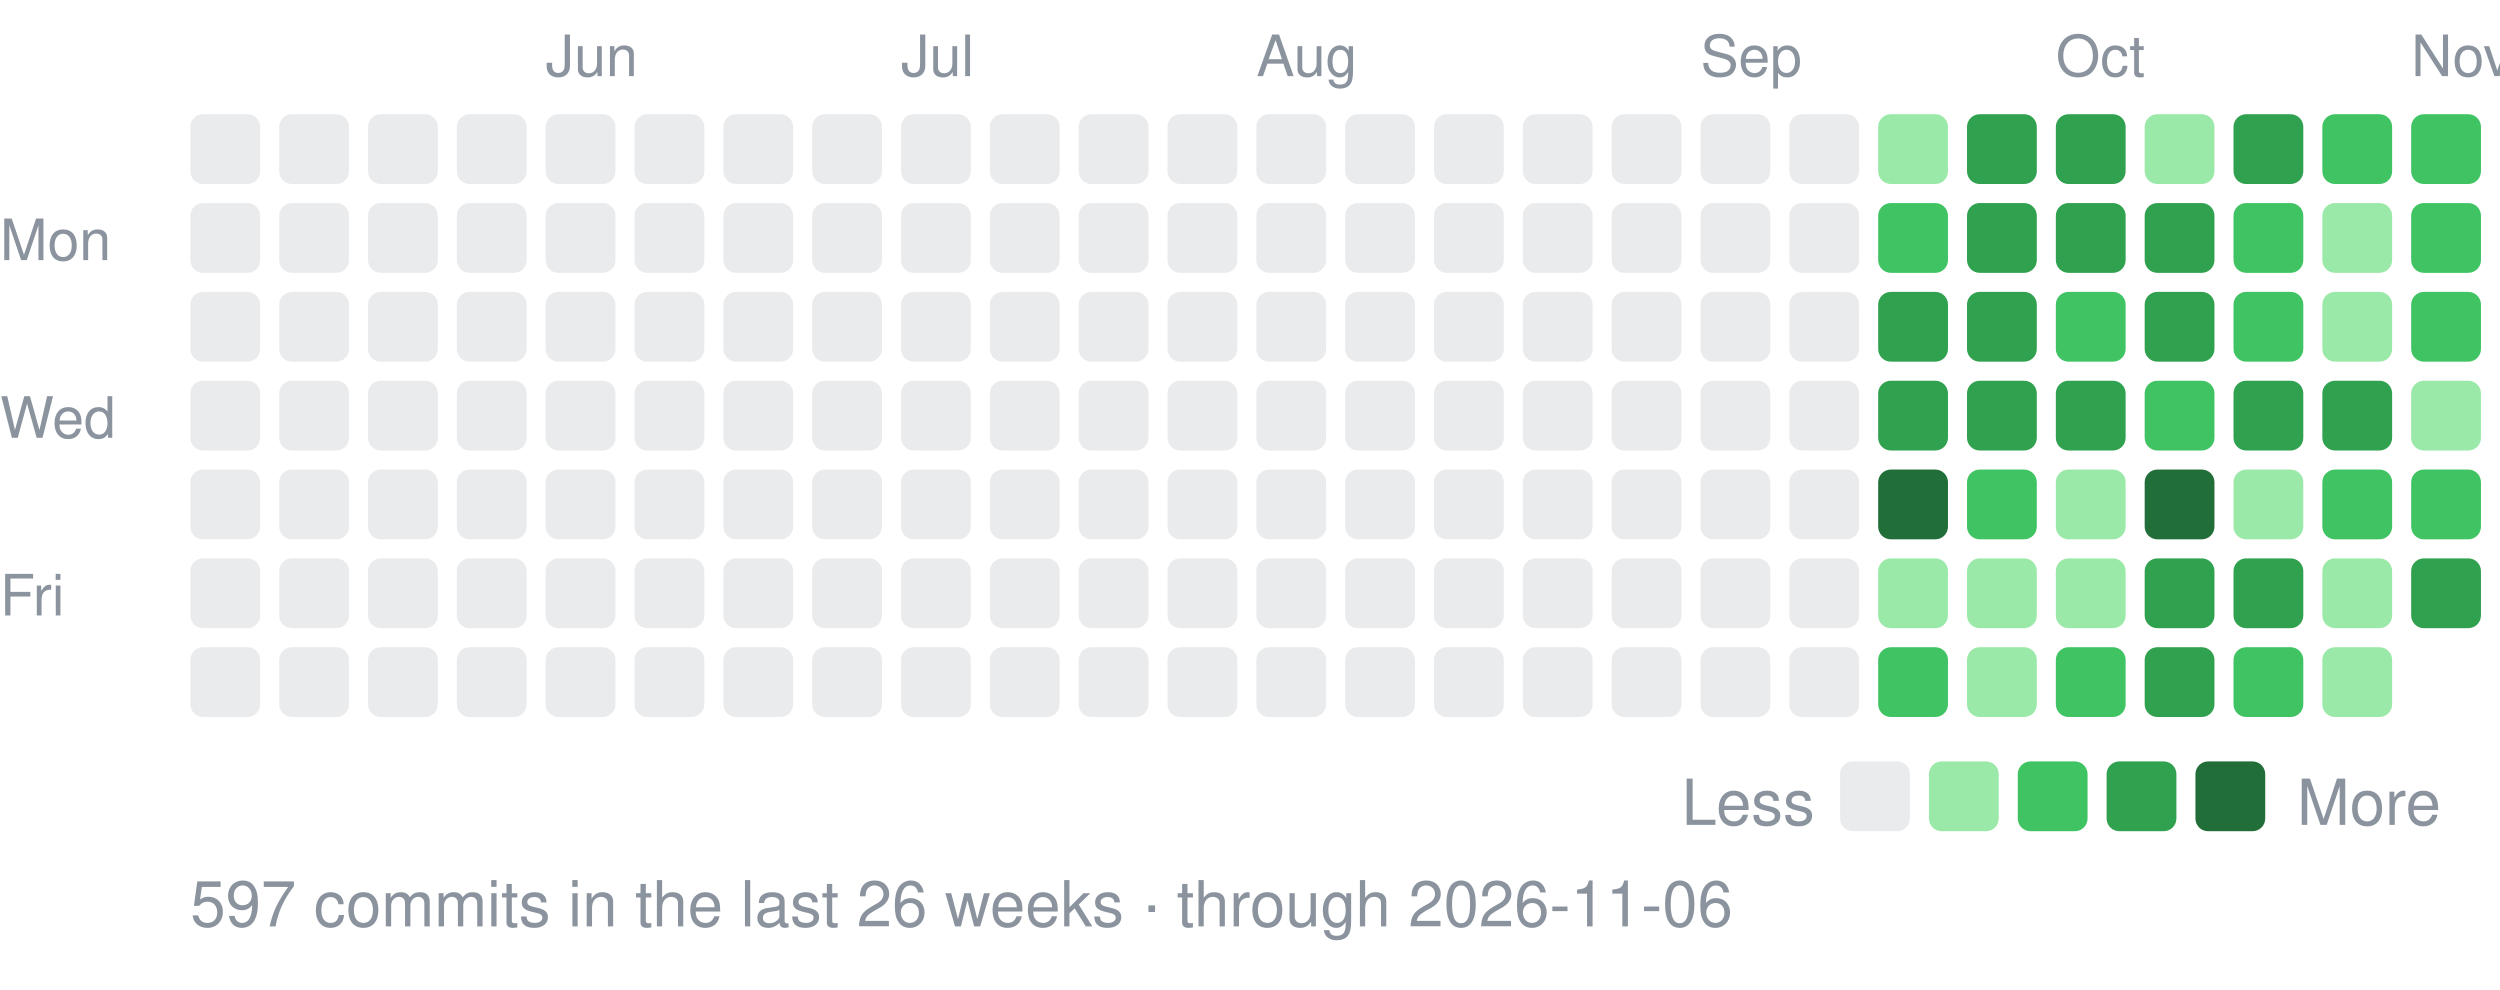
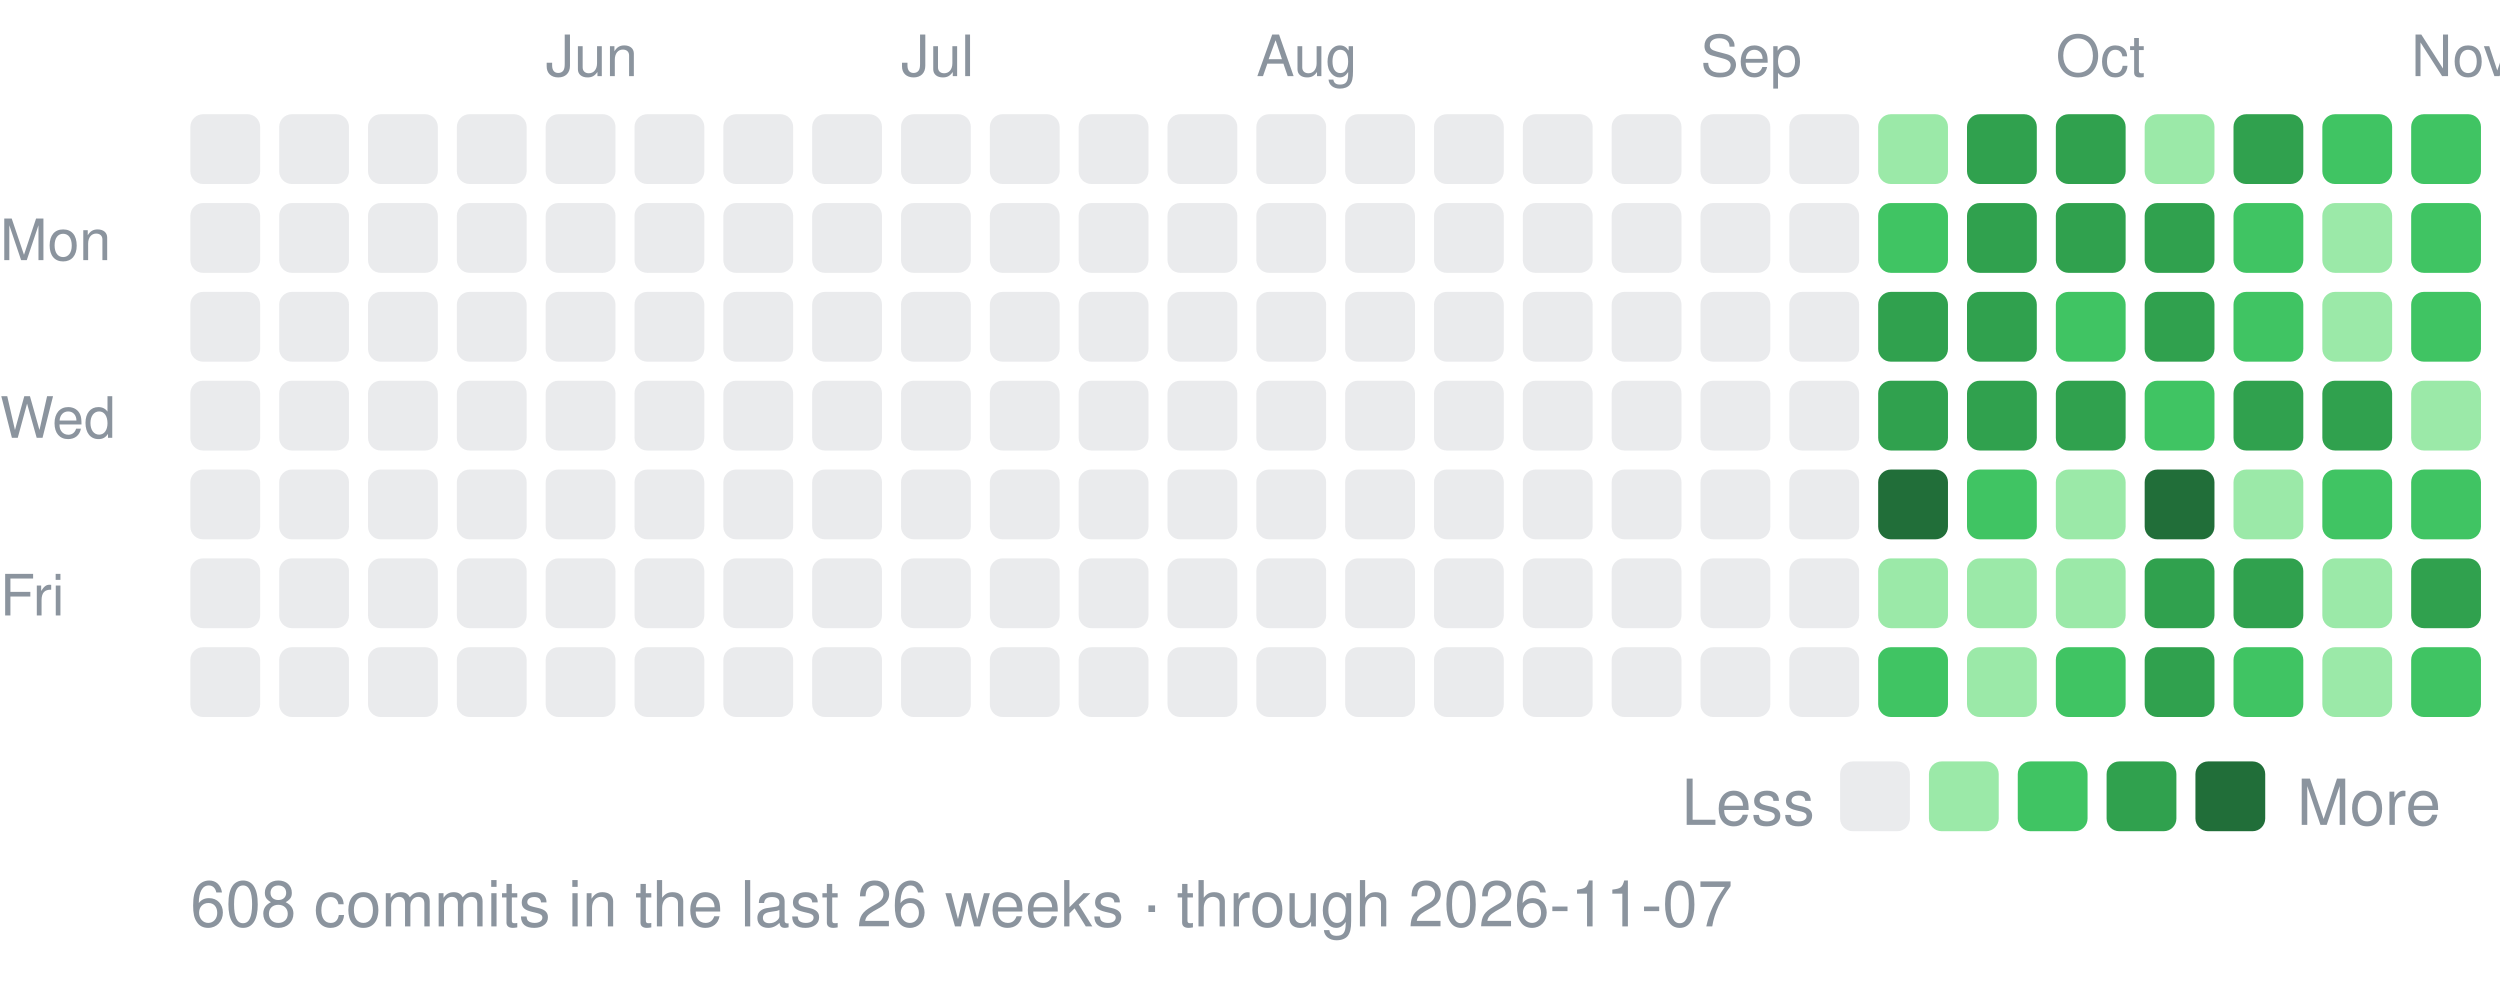
<svg xmlns="http://www.w3.org/2000/svg" width="394" height="156" viewBox="0 0 394 156" role="img">
  <g font-family="-apple-system,BlinkMacSystemFont,Segoe UI,Helvetica,Arial,PingFang SC,sans-serif" font-size="9" fill="#8b949e">
    <text x="86" y="12">Jun</text>
    <text x="142" y="12">Jul</text>
    <text x="198" y="12">Aug</text>
    <text x="268" y="12">Sep</text>
    <text x="324" y="12">Oct</text>
    <text x="380" y="12">Nov</text>
    <text x="0" y="41">Mon</text>
    <text x="0" y="69">Wed</text>
    <text x="0" y="97">Fri</text>
  </g>
  <rect x="30" y="18" width="11" height="11" rx="2" fill="rgba(139,148,158,0.18)" />
  <rect x="30" y="32" width="11" height="11" rx="2" fill="rgba(139,148,158,0.18)" />
  <rect x="30" y="46" width="11" height="11" rx="2" fill="rgba(139,148,158,0.18)" />
  <rect x="30" y="60" width="11" height="11" rx="2" fill="rgba(139,148,158,0.18)" />
  <rect x="30" y="74" width="11" height="11" rx="2" fill="rgba(139,148,158,0.18)" />
  <rect x="30" y="88" width="11" height="11" rx="2" fill="rgba(139,148,158,0.18)" />
  <rect x="30" y="102" width="11" height="11" rx="2" fill="rgba(139,148,158,0.18)" />
  <rect x="44" y="18" width="11" height="11" rx="2" fill="rgba(139,148,158,0.18)" />
  <rect x="44" y="32" width="11" height="11" rx="2" fill="rgba(139,148,158,0.18)" />
  <rect x="44" y="46" width="11" height="11" rx="2" fill="rgba(139,148,158,0.18)" />
  <rect x="44" y="60" width="11" height="11" rx="2" fill="rgba(139,148,158,0.18)" />
  <rect x="44" y="74" width="11" height="11" rx="2" fill="rgba(139,148,158,0.18)" />
  <rect x="44" y="88" width="11" height="11" rx="2" fill="rgba(139,148,158,0.18)" />
  <rect x="44" y="102" width="11" height="11" rx="2" fill="rgba(139,148,158,0.18)" />
  <rect x="58" y="18" width="11" height="11" rx="2" fill="rgba(139,148,158,0.18)" />
  <rect x="58" y="32" width="11" height="11" rx="2" fill="rgba(139,148,158,0.18)" />
  <rect x="58" y="46" width="11" height="11" rx="2" fill="rgba(139,148,158,0.18)" />
  <rect x="58" y="60" width="11" height="11" rx="2" fill="rgba(139,148,158,0.18)" />
  <rect x="58" y="74" width="11" height="11" rx="2" fill="rgba(139,148,158,0.18)" />
  <rect x="58" y="88" width="11" height="11" rx="2" fill="rgba(139,148,158,0.18)" />
  <rect x="58" y="102" width="11" height="11" rx="2" fill="rgba(139,148,158,0.18)" />
  <rect x="72" y="18" width="11" height="11" rx="2" fill="rgba(139,148,158,0.18)" />
  <rect x="72" y="32" width="11" height="11" rx="2" fill="rgba(139,148,158,0.18)" />
  <rect x="72" y="46" width="11" height="11" rx="2" fill="rgba(139,148,158,0.18)" />
  <rect x="72" y="60" width="11" height="11" rx="2" fill="rgba(139,148,158,0.18)" />
  <rect x="72" y="74" width="11" height="11" rx="2" fill="rgba(139,148,158,0.18)" />
  <rect x="72" y="88" width="11" height="11" rx="2" fill="rgba(139,148,158,0.18)" />
  <rect x="72" y="102" width="11" height="11" rx="2" fill="rgba(139,148,158,0.18)" />
  <rect x="86" y="18" width="11" height="11" rx="2" fill="rgba(139,148,158,0.18)" />
  <rect x="86" y="32" width="11" height="11" rx="2" fill="rgba(139,148,158,0.18)" />
  <rect x="86" y="46" width="11" height="11" rx="2" fill="rgba(139,148,158,0.18)" />
  <rect x="86" y="60" width="11" height="11" rx="2" fill="rgba(139,148,158,0.18)" />
  <rect x="86" y="74" width="11" height="11" rx="2" fill="rgba(139,148,158,0.18)" />
  <rect x="86" y="88" width="11" height="11" rx="2" fill="rgba(139,148,158,0.18)" />
  <rect x="86" y="102" width="11" height="11" rx="2" fill="rgba(139,148,158,0.18)" />
  <rect x="100" y="18" width="11" height="11" rx="2" fill="rgba(139,148,158,0.18)" />
  <rect x="100" y="32" width="11" height="11" rx="2" fill="rgba(139,148,158,0.18)" />
  <rect x="100" y="46" width="11" height="11" rx="2" fill="rgba(139,148,158,0.18)" />
  <rect x="100" y="60" width="11" height="11" rx="2" fill="rgba(139,148,158,0.18)" />
  <rect x="100" y="74" width="11" height="11" rx="2" fill="rgba(139,148,158,0.18)" />
  <rect x="100" y="88" width="11" height="11" rx="2" fill="rgba(139,148,158,0.18)" />
  <rect x="100" y="102" width="11" height="11" rx="2" fill="rgba(139,148,158,0.18)" />
  <rect x="114" y="18" width="11" height="11" rx="2" fill="rgba(139,148,158,0.18)" />
  <rect x="114" y="32" width="11" height="11" rx="2" fill="rgba(139,148,158,0.18)" />
  <rect x="114" y="46" width="11" height="11" rx="2" fill="rgba(139,148,158,0.18)" />
  <rect x="114" y="60" width="11" height="11" rx="2" fill="rgba(139,148,158,0.18)" />
  <rect x="114" y="74" width="11" height="11" rx="2" fill="rgba(139,148,158,0.18)" />
  <rect x="114" y="88" width="11" height="11" rx="2" fill="rgba(139,148,158,0.18)" />
  <rect x="114" y="102" width="11" height="11" rx="2" fill="rgba(139,148,158,0.18)" />
  <rect x="128" y="18" width="11" height="11" rx="2" fill="rgba(139,148,158,0.18)" />
  <rect x="128" y="32" width="11" height="11" rx="2" fill="rgba(139,148,158,0.18)" />
  <rect x="128" y="46" width="11" height="11" rx="2" fill="rgba(139,148,158,0.18)" />
  <rect x="128" y="60" width="11" height="11" rx="2" fill="rgba(139,148,158,0.18)" />
  <rect x="128" y="74" width="11" height="11" rx="2" fill="rgba(139,148,158,0.18)" />
  <rect x="128" y="88" width="11" height="11" rx="2" fill="rgba(139,148,158,0.18)" />
  <rect x="128" y="102" width="11" height="11" rx="2" fill="rgba(139,148,158,0.18)" />
  <rect x="142" y="18" width="11" height="11" rx="2" fill="rgba(139,148,158,0.18)" />
  <rect x="142" y="32" width="11" height="11" rx="2" fill="rgba(139,148,158,0.18)" />
  <rect x="142" y="46" width="11" height="11" rx="2" fill="rgba(139,148,158,0.18)" />
  <rect x="142" y="60" width="11" height="11" rx="2" fill="rgba(139,148,158,0.18)" />
  <rect x="142" y="74" width="11" height="11" rx="2" fill="rgba(139,148,158,0.18)" />
  <rect x="142" y="88" width="11" height="11" rx="2" fill="rgba(139,148,158,0.18)" />
  <rect x="142" y="102" width="11" height="11" rx="2" fill="rgba(139,148,158,0.18)" />
  <rect x="156" y="18" width="11" height="11" rx="2" fill="rgba(139,148,158,0.18)" />
  <rect x="156" y="32" width="11" height="11" rx="2" fill="rgba(139,148,158,0.18)" />
  <rect x="156" y="46" width="11" height="11" rx="2" fill="rgba(139,148,158,0.18)" />
  <rect x="156" y="60" width="11" height="11" rx="2" fill="rgba(139,148,158,0.18)" />
  <rect x="156" y="74" width="11" height="11" rx="2" fill="rgba(139,148,158,0.18)" />
  <rect x="156" y="88" width="11" height="11" rx="2" fill="rgba(139,148,158,0.18)" />
  <rect x="156" y="102" width="11" height="11" rx="2" fill="rgba(139,148,158,0.18)" />
  <rect x="170" y="18" width="11" height="11" rx="2" fill="rgba(139,148,158,0.18)" />
  <rect x="170" y="32" width="11" height="11" rx="2" fill="rgba(139,148,158,0.18)" />
  <rect x="170" y="46" width="11" height="11" rx="2" fill="rgba(139,148,158,0.18)" />
  <rect x="170" y="60" width="11" height="11" rx="2" fill="rgba(139,148,158,0.18)" />
  <rect x="170" y="74" width="11" height="11" rx="2" fill="rgba(139,148,158,0.18)" />
  <rect x="170" y="88" width="11" height="11" rx="2" fill="rgba(139,148,158,0.18)" />
  <rect x="170" y="102" width="11" height="11" rx="2" fill="rgba(139,148,158,0.18)" />
  <rect x="184" y="18" width="11" height="11" rx="2" fill="rgba(139,148,158,0.18)" />
  <rect x="184" y="32" width="11" height="11" rx="2" fill="rgba(139,148,158,0.18)" />
  <rect x="184" y="46" width="11" height="11" rx="2" fill="rgba(139,148,158,0.18)" />
  <rect x="184" y="60" width="11" height="11" rx="2" fill="rgba(139,148,158,0.18)" />
  <rect x="184" y="74" width="11" height="11" rx="2" fill="rgba(139,148,158,0.18)" />
  <rect x="184" y="88" width="11" height="11" rx="2" fill="rgba(139,148,158,0.18)" />
  <rect x="184" y="102" width="11" height="11" rx="2" fill="rgba(139,148,158,0.18)" />
  <rect x="198" y="18" width="11" height="11" rx="2" fill="rgba(139,148,158,0.18)" />
  <rect x="198" y="32" width="11" height="11" rx="2" fill="rgba(139,148,158,0.18)" />
  <rect x="198" y="46" width="11" height="11" rx="2" fill="rgba(139,148,158,0.18)" />
  <rect x="198" y="60" width="11" height="11" rx="2" fill="rgba(139,148,158,0.18)" />
  <rect x="198" y="74" width="11" height="11" rx="2" fill="rgba(139,148,158,0.18)" />
  <rect x="198" y="88" width="11" height="11" rx="2" fill="rgba(139,148,158,0.18)" />
  <rect x="198" y="102" width="11" height="11" rx="2" fill="rgba(139,148,158,0.18)" />
  <rect x="212" y="18" width="11" height="11" rx="2" fill="rgba(139,148,158,0.18)" />
  <rect x="212" y="32" width="11" height="11" rx="2" fill="rgba(139,148,158,0.18)" />
  <rect x="212" y="46" width="11" height="11" rx="2" fill="rgba(139,148,158,0.18)" />
  <rect x="212" y="60" width="11" height="11" rx="2" fill="rgba(139,148,158,0.18)" />
  <rect x="212" y="74" width="11" height="11" rx="2" fill="rgba(139,148,158,0.18)" />
  <rect x="212" y="88" width="11" height="11" rx="2" fill="rgba(139,148,158,0.18)" />
  <rect x="212" y="102" width="11" height="11" rx="2" fill="rgba(139,148,158,0.18)" />
  <rect x="226" y="18" width="11" height="11" rx="2" fill="rgba(139,148,158,0.18)" />
  <rect x="226" y="32" width="11" height="11" rx="2" fill="rgba(139,148,158,0.18)" />
  <rect x="226" y="46" width="11" height="11" rx="2" fill="rgba(139,148,158,0.18)" />
  <rect x="226" y="60" width="11" height="11" rx="2" fill="rgba(139,148,158,0.18)" />
  <rect x="226" y="74" width="11" height="11" rx="2" fill="rgba(139,148,158,0.18)" />
  <rect x="226" y="88" width="11" height="11" rx="2" fill="rgba(139,148,158,0.18)" />
  <rect x="226" y="102" width="11" height="11" rx="2" fill="rgba(139,148,158,0.18)" />
  <rect x="240" y="18" width="11" height="11" rx="2" fill="rgba(139,148,158,0.18)" />
  <rect x="240" y="32" width="11" height="11" rx="2" fill="rgba(139,148,158,0.18)" />
  <rect x="240" y="46" width="11" height="11" rx="2" fill="rgba(139,148,158,0.18)" />
  <rect x="240" y="60" width="11" height="11" rx="2" fill="rgba(139,148,158,0.18)" />
  <rect x="240" y="74" width="11" height="11" rx="2" fill="rgba(139,148,158,0.18)" />
  <rect x="240" y="88" width="11" height="11" rx="2" fill="rgba(139,148,158,0.18)" />
  <rect x="240" y="102" width="11" height="11" rx="2" fill="rgba(139,148,158,0.18)" />
  <rect x="254" y="18" width="11" height="11" rx="2" fill="rgba(139,148,158,0.18)" />
  <rect x="254" y="32" width="11" height="11" rx="2" fill="rgba(139,148,158,0.18)" />
  <rect x="254" y="46" width="11" height="11" rx="2" fill="rgba(139,148,158,0.18)" />
  <rect x="254" y="60" width="11" height="11" rx="2" fill="rgba(139,148,158,0.18)" />
  <rect x="254" y="74" width="11" height="11" rx="2" fill="rgba(139,148,158,0.18)" />
  <rect x="254" y="88" width="11" height="11" rx="2" fill="rgba(139,148,158,0.18)" />
  <rect x="254" y="102" width="11" height="11" rx="2" fill="rgba(139,148,158,0.18)" />
  <rect x="268" y="18" width="11" height="11" rx="2" fill="rgba(139,148,158,0.18)" />
  <rect x="268" y="32" width="11" height="11" rx="2" fill="rgba(139,148,158,0.18)" />
  <rect x="268" y="46" width="11" height="11" rx="2" fill="rgba(139,148,158,0.18)" />
  <rect x="268" y="60" width="11" height="11" rx="2" fill="rgba(139,148,158,0.18)" />
  <rect x="268" y="74" width="11" height="11" rx="2" fill="rgba(139,148,158,0.18)" />
  <rect x="268" y="88" width="11" height="11" rx="2" fill="rgba(139,148,158,0.18)" />
  <rect x="268" y="102" width="11" height="11" rx="2" fill="rgba(139,148,158,0.18)" />
  <rect x="282" y="18" width="11" height="11" rx="2" fill="rgba(139,148,158,0.18)" />
  <rect x="282" y="32" width="11" height="11" rx="2" fill="rgba(139,148,158,0.18)" />
  <rect x="282" y="46" width="11" height="11" rx="2" fill="rgba(139,148,158,0.18)" />
  <rect x="282" y="60" width="11" height="11" rx="2" fill="rgba(139,148,158,0.18)" />
  <rect x="282" y="74" width="11" height="11" rx="2" fill="rgba(139,148,158,0.18)" />
  <rect x="282" y="88" width="11" height="11" rx="2" fill="rgba(139,148,158,0.18)" />
  <rect x="282" y="102" width="11" height="11" rx="2" fill="rgba(139,148,158,0.18)" />
  <rect x="296" y="18" width="11" height="11" rx="2" fill="#9be9a8" />
  <rect x="296" y="32" width="11" height="11" rx="2" fill="#40c463" />
  <rect x="296" y="46" width="11" height="11" rx="2" fill="#30a14e" />
  <rect x="296" y="60" width="11" height="11" rx="2" fill="#30a14e" />
  <rect x="296" y="74" width="11" height="11" rx="2" fill="#216e39" />
  <rect x="296" y="88" width="11" height="11" rx="2" fill="#9be9a8" />
  <rect x="296" y="102" width="11" height="11" rx="2" fill="#40c463" />
  <rect x="310" y="18" width="11" height="11" rx="2" fill="#30a14e" />
  <rect x="310" y="32" width="11" height="11" rx="2" fill="#30a14e" />
  <rect x="310" y="46" width="11" height="11" rx="2" fill="#30a14e" />
  <rect x="310" y="60" width="11" height="11" rx="2" fill="#30a14e" />
  <rect x="310" y="74" width="11" height="11" rx="2" fill="#40c463" />
  <rect x="310" y="88" width="11" height="11" rx="2" fill="#9be9a8" />
  <rect x="310" y="102" width="11" height="11" rx="2" fill="#9be9a8" />
  <rect x="324" y="18" width="11" height="11" rx="2" fill="#30a14e" />
  <rect x="324" y="32" width="11" height="11" rx="2" fill="#30a14e" />
  <rect x="324" y="46" width="11" height="11" rx="2" fill="#40c463" />
  <rect x="324" y="60" width="11" height="11" rx="2" fill="#30a14e" />
  <rect x="324" y="74" width="11" height="11" rx="2" fill="#9be9a8" />
  <rect x="324" y="88" width="11" height="11" rx="2" fill="#9be9a8" />
  <rect x="324" y="102" width="11" height="11" rx="2" fill="#40c463" />
  <rect x="338" y="18" width="11" height="11" rx="2" fill="#9be9a8" />
  <rect x="338" y="32" width="11" height="11" rx="2" fill="#30a14e" />
  <rect x="338" y="46" width="11" height="11" rx="2" fill="#30a14e" />
  <rect x="338" y="60" width="11" height="11" rx="2" fill="#40c463" />
  <rect x="338" y="74" width="11" height="11" rx="2" fill="#216e39" />
  <rect x="338" y="88" width="11" height="11" rx="2" fill="#30a14e" />
  <rect x="338" y="102" width="11" height="11" rx="2" fill="#30a14e" />
  <rect x="352" y="18" width="11" height="11" rx="2" fill="#30a14e" />
  <rect x="352" y="32" width="11" height="11" rx="2" fill="#40c463" />
  <rect x="352" y="46" width="11" height="11" rx="2" fill="#40c463" />
  <rect x="352" y="60" width="11" height="11" rx="2" fill="#30a14e" />
  <rect x="352" y="74" width="11" height="11" rx="2" fill="#9be9a8" />
  <rect x="352" y="88" width="11" height="11" rx="2" fill="#30a14e" />
  <rect x="352" y="102" width="11" height="11" rx="2" fill="#40c463" />
  <rect x="366" y="18" width="11" height="11" rx="2" fill="#40c463" />
  <rect x="366" y="32" width="11" height="11" rx="2" fill="#9be9a8" />
  <rect x="366" y="46" width="11" height="11" rx="2" fill="#9be9a8" />
  <rect x="366" y="60" width="11" height="11" rx="2" fill="#30a14e" />
  <rect x="366" y="74" width="11" height="11" rx="2" fill="#40c463" />
  <rect x="366" y="88" width="11" height="11" rx="2" fill="#9be9a8" />
  <rect x="366" y="102" width="11" height="11" rx="2" fill="#9be9a8" />
  <rect x="380" y="18" width="11" height="11" rx="2" fill="#40c463" />
  <rect x="380" y="32" width="11" height="11" rx="2" fill="#40c463" />
  <rect x="380" y="46" width="11" height="11" rx="2" fill="#40c463" />
  <rect x="380" y="60" width="11" height="11" rx="2" fill="#9be9a8" />
  <rect x="380" y="74" width="11" height="11" rx="2" fill="#40c463" />
  <rect x="380" y="88" width="11" height="11" rx="2" fill="#30a14e" />
+   <rect x="380" y="102" width="11" height="11" rx="2" fill="#40c463" />
  <g font-family="-apple-system,BlinkMacSystemFont,Segoe UI,Helvetica,Arial,PingFang SC,sans-serif" font-size="10" fill="#8b949e">
-     <text x="30" y="146">597 commits in the last 26 weeks · through 2026-11-06</text>
+     <text x="30" y="146">608 commits in the last 26 weeks · through 2026-11-07</text>
    <text x="286" y="130" text-anchor="end">Less</text>
    <rect x="290" y="120" width="11" height="11" rx="2" fill="rgba(139,148,158,0.18)" />
    <rect x="304" y="120" width="11" height="11" rx="2" fill="#9be9a8" />
    <rect x="318" y="120" width="11" height="11" rx="2" fill="#40c463" />
    <rect x="332" y="120" width="11" height="11" rx="2" fill="#30a14e" />
    <rect x="346" y="120" width="11" height="11" rx="2" fill="#216e39" />
    <text x="362" y="130">More</text>
  </g>
</svg>
